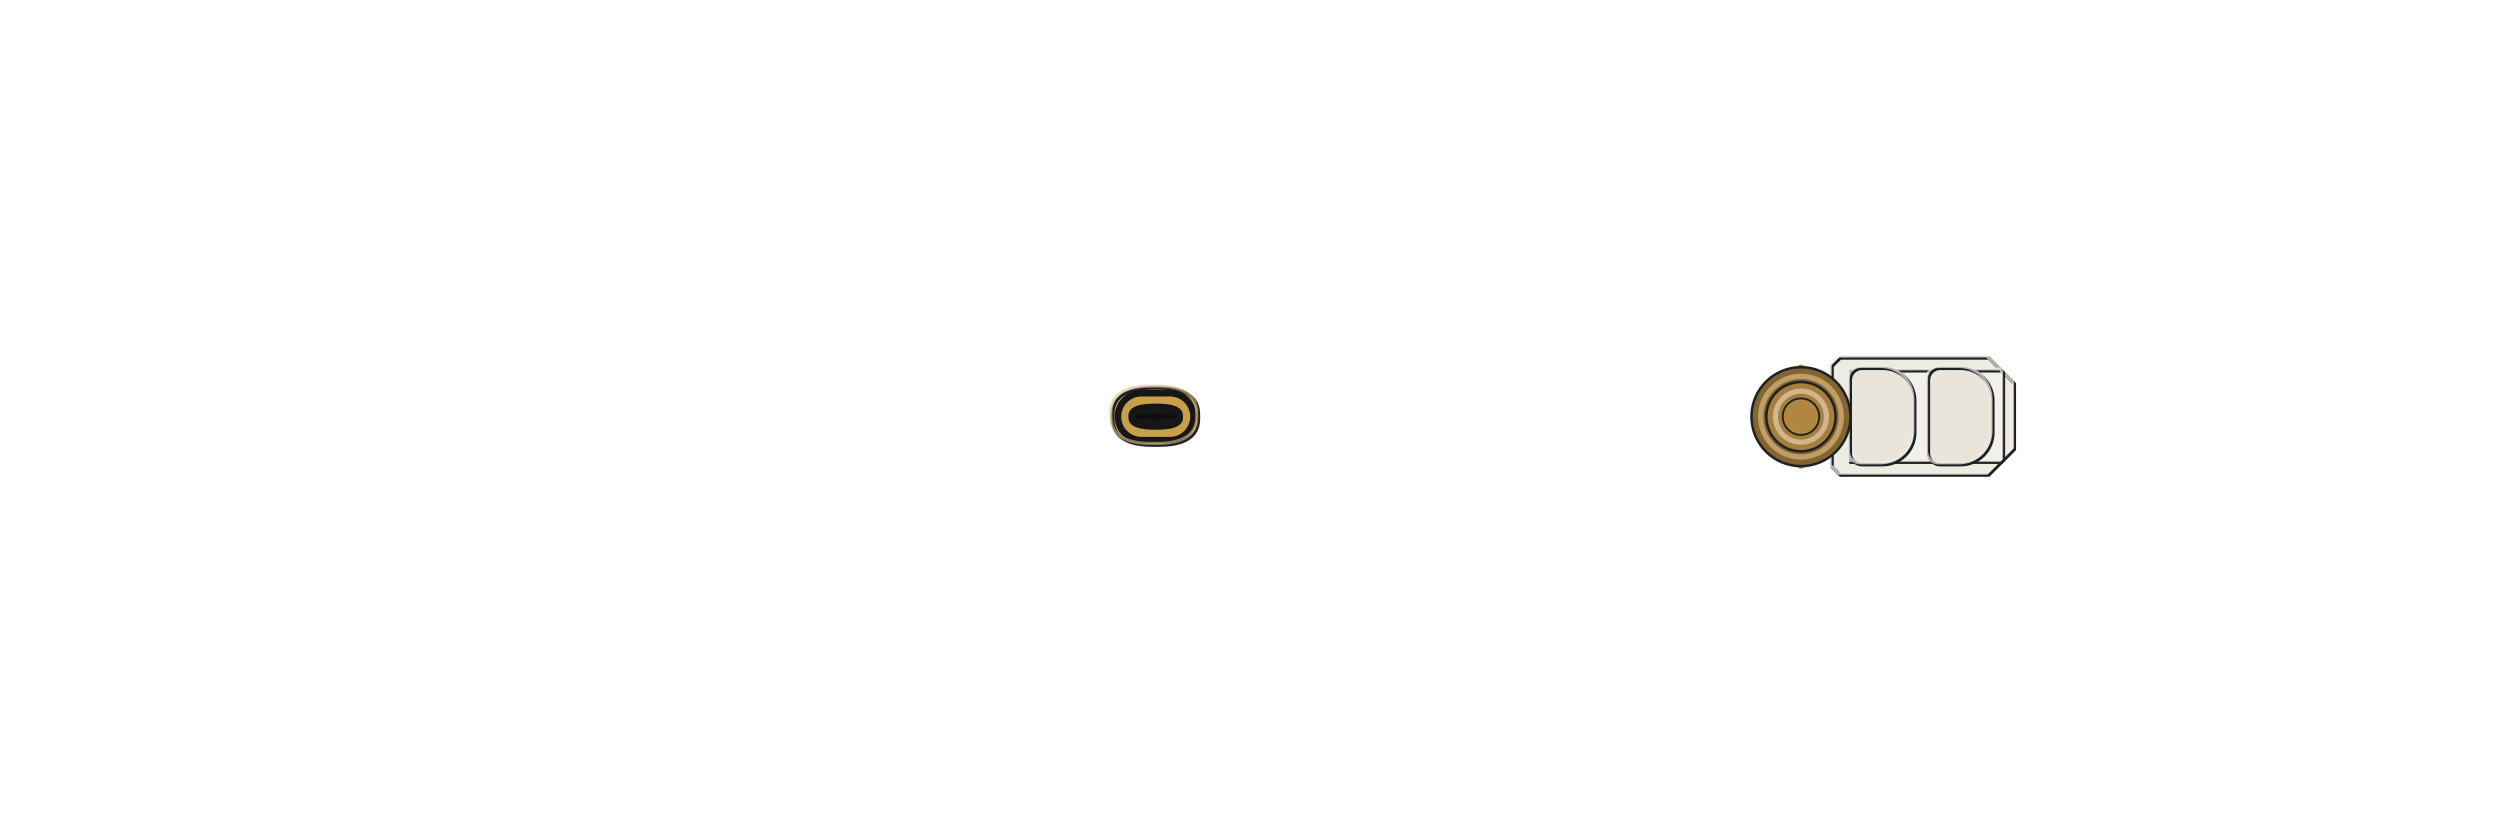
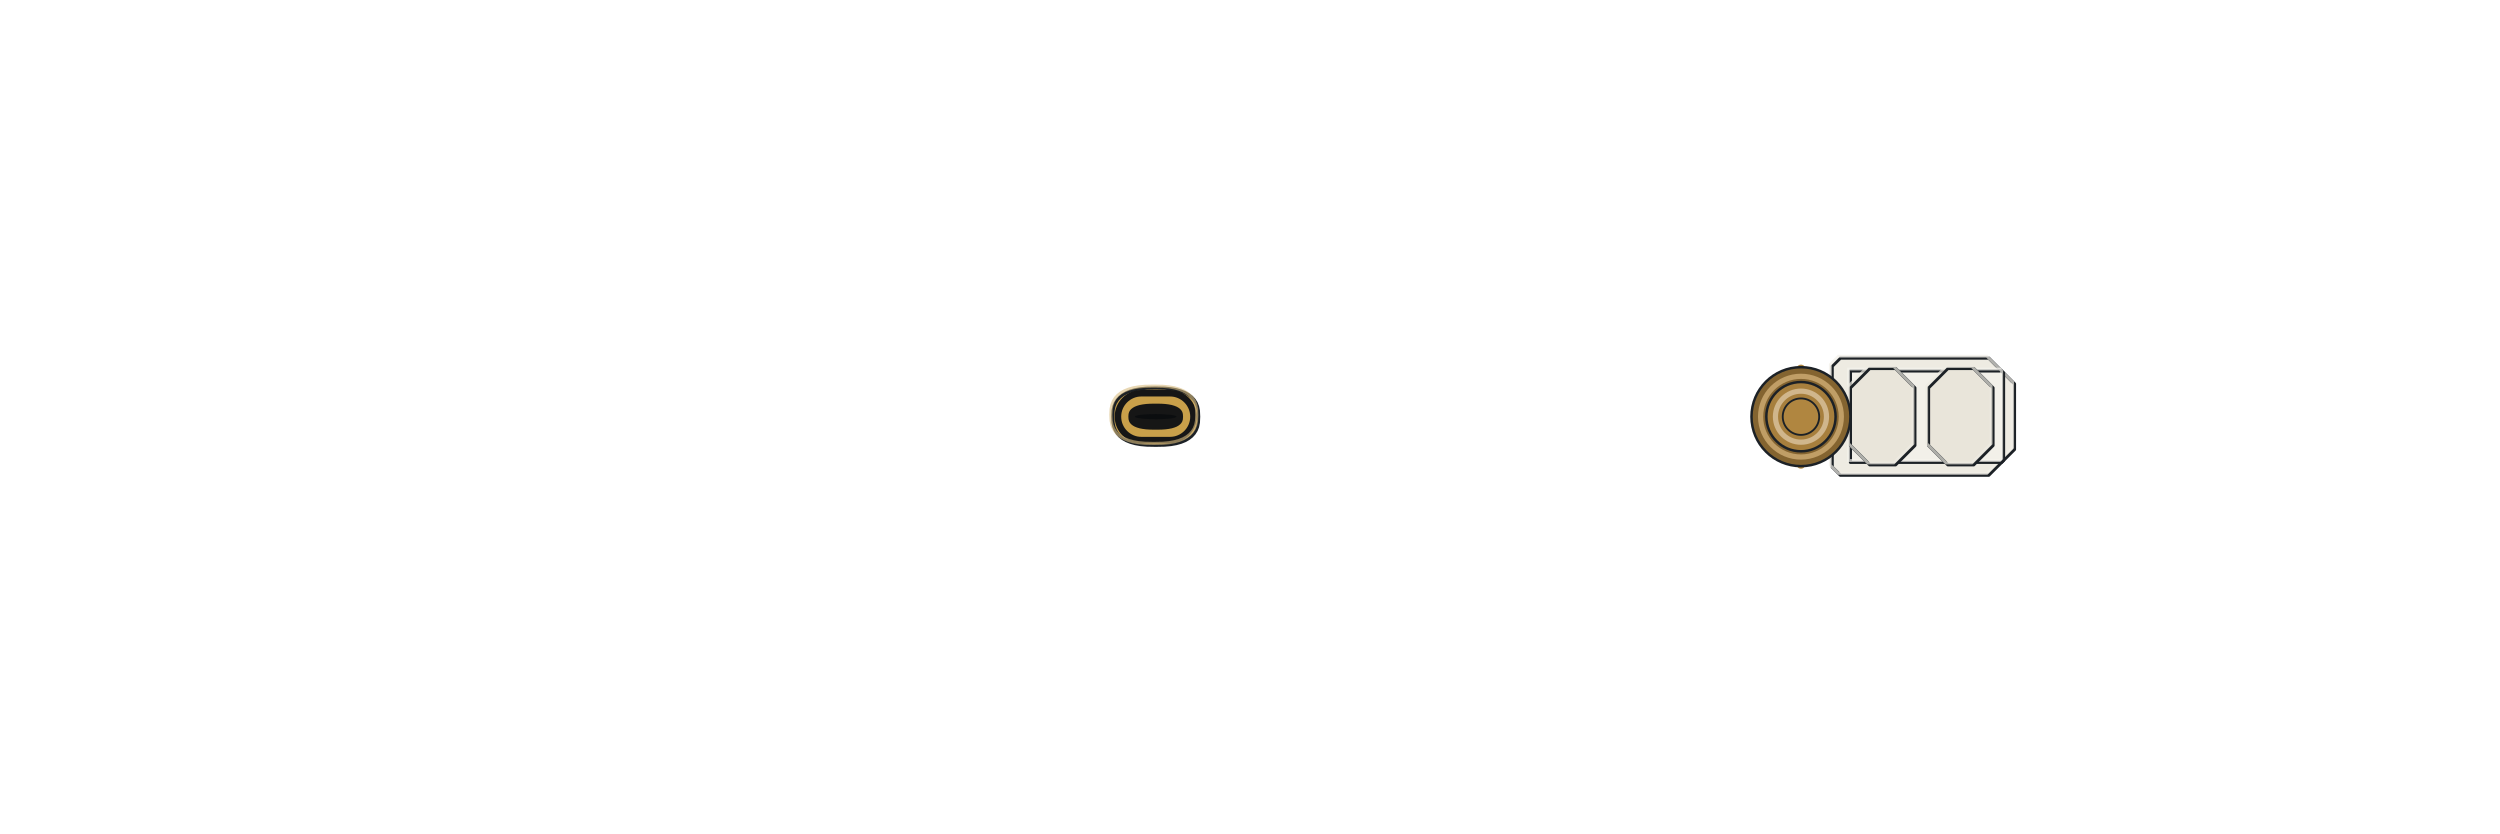
<svg xmlns="http://www.w3.org/2000/svg" width="960" height="320" viewBox="-48 -16 96 32" shape-rendering="geometricPrecision">
  <defs>
    <clipPath id="hullclip">
      <path d="M-44.25,-4.56 L-44.247,-4.592 L-44.237,-4.625 L-44.221,-4.657 L-44.198,-4.689 L-44.169,-4.722 L-44.134,-4.754 L-44.092,-4.786 L-44.043,-4.818 L-43.989,-4.85 L-43.927,-4.881 L-43.86,-4.913 L-43.786,-4.944 L-43.705,-4.975 L-43.618,-5.006 L-43.525,-5.036 L-43.426,-5.066 L-43.32,-5.096 L-43.208,-5.126 L-43.089,-5.155 L-42.964,-5.184 L-42.833,-5.213 L-42.696,-5.242 L-42.552,-5.27 L-42.402,-5.297 L-42.246,-5.324 L-42.084,-5.351 L-41.916,-5.378 L-41.742,-5.404 L-41.561,-5.429 L-41.374,-5.454 L-41.182,-5.479 L-40.983,-5.503 L-40.779,-5.527 L-40.568,-5.55 L-40.352,-5.572 L-40.129,-5.595 L-39.901,-5.616 L-39.667,-5.637 L-39.427,-5.658 L-39.181,-5.678 L-38.93,-5.698 L-38.673,-5.717 L-38.41,-5.735 L-38.142,-5.753 L-37.868,-5.77 L-37.589,-5.787 L-37.304,-5.803 L-37.014,-5.819 L-36.718,-5.834 L-36.417,-5.849 L-36.111,-5.863 L-35.799,-5.877 L-35.482,-5.89 L-35.16,-5.902 L-34.833,-5.914 L-34.501,-5.926 L-34.163,-5.936 L-33.821,-5.947 L-33.474,-5.957 L-33.122,-5.966 L-32.765,-5.975 L-32.403,-5.984 L-32.036,-5.992 L-31.665,-5.999 L-31.289,-6.006 L-30.909,-6.013 L-30.524,-6.019 L-30.135,-6.025 L-29.741,-6.03 L-29.343,-6.036 L-28.941,-6.04 L-28.534,-6.045 L-28.124,-6.049 L-27.709,-6.052 L-27.29,-6.056 L-26.867,-6.059 L-26.44,-6.061 L-26.009,-6.064 L-25.575,-6.066 L-25.137,-6.068 L-24.695,-6.07 L-24.25,-6.072 L-23.801,-6.073 L-23.348,-6.074 L-22.892,-6.075 L-22.433,-6.076 L-21.97,-6.077 L-21.505,-6.078 L-21.036,-6.078 L-20.564,-6.079 L-20.089,-6.079 L-19.611,-6.079 L-19.131,-6.079 L-18.647,-6.08 L-18.161,-6.08 L-17.672,-6.08 L-17.18,-6.08 L-16.686,-6.08 L-16.19,-6.08 L-15.691,-6.08 L-15.19,-6.08 L-14.687,-6.08 L-14.181,-6.08 L-13.674,-6.08 L-13.165,-6.08 L-12.653,-6.08 L-12.14,-6.08 L-11.625,-6.08 L-11.108,-6.08 L-10.59,-6.08 L-10.07,-6.08 L-9.548,-6.08 L-9.026,-6.08 L-8.502,-6.08 L-7.976,-6.08 L-7.45,-6.08 L-6.922,-6.08 L-6.394,-6.08 L-5.864,-6.08 L-5.334,-6.08 L-4.803,-6.08 L-4.271,-6.08 L-3.738,-6.08 L-3.205,-6.08 L-2.672,-6.08 L-2.138,-6.08 L-1.604,-6.08 L-1.069,-6.08 L-0.535,-6.08 L-0,-6.08 L0.535,-6.08 L1.069,-6.08 L1.604,-6.08 L2.138,-6.08 L2.672,-6.08 L3.205,-6.08 L3.738,-6.08 L4.271,-6.08 L4.803,-6.08 L5.334,-6.08 L5.864,-6.08 L6.394,-6.08 L6.922,-6.08 L7.45,-6.08 L7.976,-6.08 L8.502,-6.08 L9.026,-6.08 L9.548,-6.08 L10.07,-6.08 L10.59,-6.08 L11.108,-6.08 L11.625,-6.08 L12.14,-6.08 L12.653,-6.08 L13.165,-6.08 L13.674,-6.08 L14.181,-6.079 L14.687,-6.079 L15.19,-6.079 L15.691,-6.078 L16.19,-6.077 L16.686,-6.076 L17.18,-6.075 L17.672,-6.073 L18.161,-6.071 L18.647,-6.068 L19.131,-6.065 L19.611,-6.061 L20.089,-6.057 L20.564,-6.051 L21.036,-6.045 L21.505,-6.038 L21.97,-6.03 L22.433,-6.021 L22.892,-6.011 L23.348,-5.999 L23.801,-5.986 L24.25,-5.972 L24.695,-5.956 L25.137,-5.938 L25.575,-5.918 L26.009,-5.897 L26.44,-5.873 L26.867,-5.848 L27.29,-5.82 L27.709,-5.79 L28.124,-5.758 L28.534,-5.723 L28.941,-5.686 L29.343,-5.647 L29.741,-5.604 L30.135,-5.559 L30.524,-5.512 L30.909,-5.461 L31.289,-5.408 L31.665,-5.351 L32.036,-5.292 L32.403,-5.23 L32.765,-5.165 L33.122,-5.097 L33.474,-5.026 L33.821,-4.952 L34.163,-4.876 L34.501,-4.796 L34.833,-4.714 L35.16,-4.628 L35.482,-4.541 L35.799,-4.45 L36.111,-4.357 L36.417,-4.261 L36.718,-4.163 L37.014,-4.063 L37.304,-3.961 L37.589,-3.856 L37.868,-3.75 L38.142,-3.642 L38.41,-3.532 L38.673,-3.421 L38.93,-3.309 L39.181,-3.195 L39.427,-3.08 L39.667,-2.965 L39.901,-2.849 L40.129,-2.733 L40.352,-2.617 L40.568,-2.5 L40.779,-2.384 L40.983,-2.269 L41.182,-2.154 L41.374,-2.039 L41.561,-1.926 L41.742,-1.815 L41.916,-1.704 L42.084,-1.596 L42.246,-1.489 L42.402,-1.385 L42.552,-1.283 L42.696,-1.184 L42.833,-1.087 L42.964,-0.994 L43.089,-0.903 L43.208,-0.816 L43.32,-0.733 L43.426,-0.653 L43.525,-0.577 L43.618,-0.506 L43.705,-0.438 L43.786,-0.375 L43.86,-0.316 L43.927,-0.263 L43.989,-0.213 L44.043,-0.169 L44.092,-0.13 L44.134,-0.096 L44.169,-0.067 L44.198,-0.043 L44.221,-0.024 L44.237,-0.011 L44.237,0.011 L44.221,0.024 L44.198,0.043 L44.169,0.067 L44.134,0.096 L44.092,0.13 L44.043,0.169 L43.989,0.213 L43.927,0.263 L43.86,0.316 L43.786,0.375 L43.705,0.438 L43.618,0.506 L43.525,0.577 L43.426,0.653 L43.32,0.733 L43.208,0.816 L43.089,0.903 L42.964,0.994 L42.833,1.087 L42.696,1.184 L42.552,1.283 L42.402,1.385 L42.246,1.489 L42.084,1.596 L41.916,1.704 L41.742,1.815 L41.561,1.926 L41.374,2.039 L41.182,2.154 L40.983,2.269 L40.779,2.384 L40.568,2.5 L40.352,2.617 L40.129,2.733 L39.901,2.849 L39.667,2.965 L39.427,3.08 L39.181,3.195 L38.93,3.309 L38.673,3.421 L38.41,3.532 L38.142,3.642 L37.868,3.75 L37.589,3.856 L37.304,3.961 L37.014,4.063 L36.718,4.163 L36.417,4.261 L36.111,4.357 L35.799,4.45 L35.482,4.541 L35.16,4.628 L34.833,4.714 L34.501,4.796 L34.163,4.876 L33.821,4.952 L33.474,5.026 L33.122,5.097 L32.765,5.165 L32.403,5.23 L32.036,5.292 L31.665,5.351 L31.289,5.408 L30.909,5.461 L30.524,5.512 L30.135,5.559 L29.741,5.604 L29.343,5.647 L28.941,5.686 L28.534,5.723 L28.124,5.758 L27.709,5.79 L27.29,5.82 L26.867,5.848 L26.44,5.873 L26.009,5.897 L25.575,5.918 L25.137,5.938 L24.695,5.956 L24.25,5.972 L23.801,5.986 L23.348,5.999 L22.892,6.011 L22.433,6.021 L21.97,6.03 L21.505,6.038 L21.036,6.045 L20.564,6.051 L20.089,6.057 L19.611,6.061 L19.131,6.065 L18.647,6.068 L18.161,6.071 L17.672,6.073 L17.18,6.075 L16.686,6.076 L16.19,6.077 L15.691,6.078 L15.19,6.079 L14.687,6.079 L14.181,6.079 L13.674,6.08 L13.165,6.08 L12.653,6.08 L12.14,6.08 L11.625,6.08 L11.108,6.08 L10.59,6.08 L10.07,6.08 L9.548,6.08 L9.026,6.08 L8.502,6.08 L7.976,6.08 L7.45,6.08 L6.922,6.08 L6.394,6.08 L5.864,6.08 L5.334,6.08 L4.803,6.08 L4.271,6.08 L3.738,6.08 L3.205,6.08 L2.672,6.08 L2.138,6.08 L1.604,6.08 L1.069,6.08 L0.535,6.08 L-0,6.08 L-0.535,6.08 L-1.069,6.08 L-1.604,6.08 L-2.138,6.08 L-2.672,6.08 L-3.205,6.08 L-3.738,6.08 L-4.271,6.08 L-4.803,6.08 L-5.334,6.08 L-5.864,6.08 L-6.394,6.08 L-6.922,6.08 L-7.45,6.08 L-7.976,6.08 L-8.502,6.08 L-9.026,6.08 L-9.548,6.08 L-10.07,6.08 L-10.59,6.08 L-11.108,6.08 L-11.625,6.08 L-12.14,6.08 L-12.653,6.08 L-13.165,6.08 L-13.674,6.08 L-14.181,6.08 L-14.687,6.08 L-15.19,6.08 L-15.691,6.08 L-16.19,6.08 L-16.686,6.08 L-17.18,6.08 L-17.672,6.08 L-18.161,6.08 L-18.647,6.08 L-19.131,6.079 L-19.611,6.079 L-20.089,6.079 L-20.564,6.079 L-21.036,6.078 L-21.505,6.078 L-21.97,6.077 L-22.433,6.076 L-22.892,6.075 L-23.348,6.074 L-23.801,6.073 L-24.25,6.072 L-24.695,6.07 L-25.137,6.068 L-25.575,6.066 L-26.009,6.064 L-26.44,6.061 L-26.867,6.059 L-27.29,6.056 L-27.709,6.052 L-28.124,6.049 L-28.534,6.045 L-28.941,6.04 L-29.343,6.036 L-29.741,6.03 L-30.135,6.025 L-30.524,6.019 L-30.909,6.013 L-31.289,6.006 L-31.665,5.999 L-32.036,5.992 L-32.403,5.984 L-32.765,5.975 L-33.122,5.966 L-33.474,5.957 L-33.821,5.947 L-34.163,5.936 L-34.501,5.926 L-34.833,5.914 L-35.16,5.902 L-35.482,5.89 L-35.799,5.877 L-36.111,5.863 L-36.417,5.849 L-36.718,5.834 L-37.014,5.819 L-37.304,5.803 L-37.589,5.787 L-37.868,5.77 L-38.142,5.753 L-38.41,5.735 L-38.673,5.717 L-38.93,5.698 L-39.181,5.678 L-39.427,5.658 L-39.667,5.637 L-39.901,5.616 L-40.129,5.595 L-40.352,5.572 L-40.568,5.55 L-40.779,5.527 L-40.983,5.503 L-41.182,5.479 L-41.374,5.454 L-41.561,5.429 L-41.742,5.404 L-41.916,5.378 L-42.084,5.351 L-42.246,5.324 L-42.402,5.297 L-42.552,5.27 L-42.696,5.242 L-42.833,5.213 L-42.964,5.184 L-43.089,5.155 L-43.208,5.126 L-43.32,5.096 L-43.426,5.066 L-43.525,5.036 L-43.618,5.006 L-43.705,4.975 L-43.786,4.944 L-43.86,4.913 L-43.927,4.881 L-43.989,4.85 L-44.043,4.818 L-44.092,4.786 L-44.134,4.754 L-44.169,4.722 L-44.198,4.689 L-44.221,4.657 L-44.237,4.625 L-44.247,4.592 L-44.25,4.56 Z" />
    </clipPath>
    <clipPath id="deckclip">
      <path d="M-44.25,-4.01 L-44.247,-4.042 L-44.237,-4.075 L-44.221,-4.107 L-44.198,-4.139 L-44.169,-4.172 L-44.134,-4.204 L-44.092,-4.236 L-44.043,-4.268 L-43.989,-4.3 L-43.927,-4.331 L-43.86,-4.363 L-43.786,-4.394 L-43.705,-4.425 L-43.618,-4.456 L-43.525,-4.486 L-43.426,-4.516 L-43.32,-4.546 L-43.208,-4.576 L-43.089,-4.605 L-42.964,-4.634 L-42.833,-4.663 L-42.696,-4.692 L-42.552,-4.72 L-42.402,-4.747 L-42.246,-4.774 L-42.084,-4.801 L-41.916,-4.828 L-41.742,-4.854 L-41.561,-4.879 L-41.374,-4.904 L-41.182,-4.929 L-40.983,-4.953 L-40.779,-4.977 L-40.568,-5 L-40.352,-5.022 L-40.129,-5.045 L-39.901,-5.066 L-39.667,-5.087 L-39.427,-5.108 L-39.181,-5.128 L-38.93,-5.148 L-38.673,-5.167 L-38.41,-5.185 L-38.142,-5.203 L-37.868,-5.22 L-37.589,-5.237 L-37.304,-5.253 L-37.014,-5.269 L-36.718,-5.284 L-36.417,-5.299 L-36.111,-5.313 L-35.799,-5.327 L-35.482,-5.34 L-35.16,-5.352 L-34.833,-5.364 L-34.501,-5.376 L-34.163,-5.386 L-33.821,-5.397 L-33.474,-5.407 L-33.122,-5.416 L-32.765,-5.425 L-32.403,-5.434 L-32.036,-5.442 L-31.665,-5.449 L-31.289,-5.456 L-30.909,-5.463 L-30.524,-5.469 L-30.135,-5.475 L-29.741,-5.48 L-29.343,-5.486 L-28.941,-5.49 L-28.534,-5.495 L-28.124,-5.499 L-27.709,-5.502 L-27.29,-5.506 L-26.867,-5.509 L-26.44,-5.511 L-26.009,-5.514 L-25.575,-5.516 L-25.137,-5.518 L-24.695,-5.52 L-24.25,-5.522 L-23.801,-5.523 L-23.348,-5.524 L-22.892,-5.525 L-22.433,-5.526 L-21.97,-5.527 L-21.505,-5.528 L-21.036,-5.528 L-20.564,-5.529 L-20.089,-5.529 L-19.611,-5.529 L-19.131,-5.529 L-18.647,-5.53 L-18.161,-5.53 L-17.672,-5.53 L-17.18,-5.53 L-16.686,-5.53 L-16.19,-5.53 L-15.691,-5.53 L-15.19,-5.53 L-14.687,-5.53 L-14.181,-5.53 L-13.674,-5.53 L-13.165,-5.53 L-12.653,-5.53 L-12.14,-5.53 L-11.625,-5.53 L-11.108,-5.53 L-10.59,-5.53 L-10.07,-5.53 L-9.548,-5.53 L-9.026,-5.53 L-8.502,-5.53 L-7.976,-5.53 L-7.45,-5.53 L-6.922,-5.53 L-6.394,-5.53 L-5.864,-5.53 L-5.334,-5.53 L-4.803,-5.53 L-4.271,-5.53 L-3.738,-5.53 L-3.205,-5.53 L-2.672,-5.53 L-2.138,-5.53 L-1.604,-5.53 L-1.069,-5.53 L-0.535,-5.53 L-0,-5.53 L0.535,-5.53 L1.069,-5.53 L1.604,-5.53 L2.138,-5.53 L2.672,-5.53 L3.205,-5.53 L3.738,-5.53 L4.271,-5.53 L4.803,-5.53 L5.334,-5.53 L5.864,-5.53 L6.394,-5.53 L6.922,-5.53 L7.45,-5.53 L7.976,-5.53 L8.502,-5.53 L9.026,-5.53 L9.548,-5.53 L10.07,-5.53 L10.59,-5.53 L11.108,-5.53 L11.625,-5.53 L12.14,-5.53 L12.653,-5.53 L13.165,-5.53 L13.674,-5.53 L14.181,-5.529 L14.687,-5.529 L15.19,-5.529 L15.691,-5.528 L16.19,-5.527 L16.686,-5.526 L17.18,-5.525 L17.672,-5.523 L18.161,-5.521 L18.647,-5.518 L19.131,-5.515 L19.611,-5.511 L20.089,-5.507 L20.564,-5.501 L21.036,-5.495 L21.505,-5.488 L21.97,-5.48 L22.433,-5.471 L22.892,-5.461 L23.348,-5.449 L23.801,-5.436 L24.25,-5.422 L24.695,-5.406 L25.137,-5.388 L25.575,-5.368 L26.009,-5.347 L26.44,-5.323 L26.867,-5.298 L27.29,-5.27 L27.709,-5.24 L28.124,-5.208 L28.534,-5.173 L28.941,-5.136 L29.343,-5.097 L29.741,-5.054 L30.135,-5.009 L30.524,-4.962 L30.909,-4.911 L31.289,-4.858 L31.665,-4.801 L32.036,-4.742 L32.403,-4.68 L32.765,-4.615 L33.122,-4.547 L33.474,-4.476 L33.821,-4.402 L34.163,-4.326 L34.501,-4.246 L34.833,-4.164 L35.16,-4.078 L35.482,-3.991 L35.799,-3.9 L36.111,-3.807 L36.417,-3.711 L36.718,-3.613 L37.014,-3.513 L37.304,-3.411 L37.589,-3.306 L37.868,-3.2 L38.142,-3.092 L38.41,-2.982 L38.673,-2.871 L38.93,-2.759 L39.181,-2.645 L39.427,-2.53 L39.667,-2.415 L39.901,-2.299 L40.129,-2.183 L40.352,-2.067 L40.568,-1.95 L40.779,-1.834 L40.983,-1.719 L41.182,-1.604 L41.374,-1.489 L41.561,-1.376 L41.742,-1.265 L41.916,-1.154 L42.084,-1.046 L42.246,-0.939 L42.402,-0.835 L42.552,-0.733 L42.696,-0.634 L42.833,-0.537 L42.964,-0.444 L43.089,-0.353 L43.208,-0.266 L43.32,-0.183 L43.426,-0.103 L43.525,-0.027 L43.525,0.027 L43.426,0.103 L43.32,0.183 L43.208,0.266 L43.089,0.353 L42.964,0.444 L42.833,0.537 L42.696,0.634 L42.552,0.733 L42.402,0.835 L42.246,0.939 L42.084,1.046 L41.916,1.154 L41.742,1.265 L41.561,1.376 L41.374,1.489 L41.182,1.604 L40.983,1.719 L40.779,1.834 L40.568,1.95 L40.352,2.067 L40.129,2.183 L39.901,2.299 L39.667,2.415 L39.427,2.53 L39.181,2.645 L38.93,2.759 L38.673,2.871 L38.41,2.982 L38.142,3.092 L37.868,3.2 L37.589,3.306 L37.304,3.411 L37.014,3.513 L36.718,3.613 L36.417,3.711 L36.111,3.807 L35.799,3.9 L35.482,3.991 L35.16,4.078 L34.833,4.164 L34.501,4.246 L34.163,4.326 L33.821,4.402 L33.474,4.476 L33.122,4.547 L32.765,4.615 L32.403,4.68 L32.036,4.742 L31.665,4.801 L31.289,4.858 L30.909,4.911 L30.524,4.962 L30.135,5.009 L29.741,5.054 L29.343,5.097 L28.941,5.136 L28.534,5.173 L28.124,5.208 L27.709,5.24 L27.29,5.27 L26.867,5.298 L26.44,5.323 L26.009,5.347 L25.575,5.368 L25.137,5.388 L24.695,5.406 L24.25,5.422 L23.801,5.436 L23.348,5.449 L22.892,5.461 L22.433,5.471 L21.97,5.48 L21.505,5.488 L21.036,5.495 L20.564,5.501 L20.089,5.507 L19.611,5.511 L19.131,5.515 L18.647,5.518 L18.161,5.521 L17.672,5.523 L17.18,5.525 L16.686,5.526 L16.19,5.527 L15.691,5.528 L15.19,5.529 L14.687,5.529 L14.181,5.529 L13.674,5.53 L13.165,5.53 L12.653,5.53 L12.14,5.53 L11.625,5.53 L11.108,5.53 L10.59,5.53 L10.07,5.53 L9.548,5.53 L9.026,5.53 L8.502,5.53 L7.976,5.53 L7.45,5.53 L6.922,5.53 L6.394,5.53 L5.864,5.53 L5.334,5.53 L4.803,5.53 L4.271,5.53 L3.738,5.53 L3.205,5.53 L2.672,5.53 L2.138,5.53 L1.604,5.53 L1.069,5.53 L0.535,5.53 L-0,5.53 L-0.535,5.53 L-1.069,5.53 L-1.604,5.53 L-2.138,5.53 L-2.672,5.53 L-3.205,5.53 L-3.738,5.53 L-4.271,5.53 L-4.803,5.53 L-5.334,5.53 L-5.864,5.53 L-6.394,5.53 L-6.922,5.53 L-7.45,5.53 L-7.976,5.53 L-8.502,5.53 L-9.026,5.53 L-9.548,5.53 L-10.07,5.53 L-10.59,5.53 L-11.108,5.53 L-11.625,5.53 L-12.14,5.53 L-12.653,5.53 L-13.165,5.53 L-13.674,5.53 L-14.181,5.53 L-14.687,5.53 L-15.19,5.53 L-15.691,5.53 L-16.19,5.53 L-16.686,5.53 L-17.18,5.53 L-17.672,5.53 L-18.161,5.53 L-18.647,5.53 L-19.131,5.529 L-19.611,5.529 L-20.089,5.529 L-20.564,5.529 L-21.036,5.528 L-21.505,5.528 L-21.97,5.527 L-22.433,5.526 L-22.892,5.525 L-23.348,5.524 L-23.801,5.523 L-24.25,5.522 L-24.695,5.52 L-25.137,5.518 L-25.575,5.516 L-26.009,5.514 L-26.44,5.511 L-26.867,5.509 L-27.29,5.506 L-27.709,5.502 L-28.124,5.499 L-28.534,5.495 L-28.941,5.49 L-29.343,5.486 L-29.741,5.48 L-30.135,5.475 L-30.524,5.469 L-30.909,5.463 L-31.289,5.456 L-31.665,5.449 L-32.036,5.442 L-32.403,5.434 L-32.765,5.425 L-33.122,5.416 L-33.474,5.407 L-33.821,5.397 L-34.163,5.386 L-34.501,5.376 L-34.833,5.364 L-35.16,5.352 L-35.482,5.34 L-35.799,5.327 L-36.111,5.313 L-36.417,5.299 L-36.718,5.284 L-37.014,5.269 L-37.304,5.253 L-37.589,5.237 L-37.868,5.22 L-38.142,5.203 L-38.41,5.185 L-38.673,5.167 L-38.93,5.148 L-39.181,5.128 L-39.427,5.108 L-39.667,5.087 L-39.901,5.066 L-40.129,5.045 L-40.352,5.022 L-40.568,5 L-40.779,4.977 L-40.983,4.953 L-41.182,4.929 L-41.374,4.904 L-41.561,4.879 L-41.742,4.854 L-41.916,4.828 L-42.084,4.801 L-42.246,4.774 L-42.402,4.747 L-42.552,4.72 L-42.696,4.692 L-42.833,4.663 L-42.964,4.634 L-43.089,4.605 L-43.208,4.576 L-43.32,4.546 L-43.426,4.516 L-43.525,4.486 L-43.618,4.456 L-43.705,4.425 L-43.786,4.394 L-43.86,4.363 L-43.927,4.331 L-43.989,4.3 L-44.043,4.268 L-44.092,4.236 L-44.134,4.204 L-44.169,4.172 L-44.198,4.139 L-44.221,4.107 L-44.237,4.075 L-44.247,4.042 L-44.25,4.01 Z" />
    </clipPath>
  </defs>
  <path d="M29.357,1.26 L28.367,2.25 L22.672,2.25 L22.357,1.935 L22.357,-1.935 L22.672,-2.25 L28.367,-2.25 L29.357,-1.26 Z" fill="#eeebe2" stroke="#1c2126" stroke-width="0.12" stroke-linejoin="round" />
  <path d="M29.357,1.26 L28.367,2.25 L22.672,2.25 L22.357,1.935 L22.357,-1.935 L22.672,-2.25 L28.367,-2.25 L29.357,-1.26 Z" fill="none" stroke="#f2f0e9" stroke-width="0.108" transform="translate(-0.072,-0.072)" stroke-opacity="0.7" />
  <path d="M28.862,1.755 L23.057,1.755 L23.057,-1.755 L28.862,-1.755 L28.937,-1.68 L28.937,1.68 Z" fill="#f2f0e9" stroke="#1c2126" stroke-width="0.12" stroke-linejoin="round" />
  <path d="M28.862,1.755 L23.057,1.755 L23.057,-1.755 L28.862,-1.755 L28.937,-1.68 L28.937,1.68 Z" fill="none" stroke="#f5f4ee" stroke-width="0.108" transform="translate(-0.072,-0.072)" stroke-opacity="0.7" />
-   <path d="M23.502,-1.85 L24.294,-1.85 A1.238,1.238 0 0 1 25.532,-0.612 L25.532,0.612 A1.238,1.238 0 0 1 24.294,1.85 L23.502,1.85 A0.446,0.446 0 0 1 23.057,1.405 L23.057,-1.405 A0.446,0.446 0 0 1 23.502,-1.85 Z" fill="#e9e5da" stroke="#1c2126" stroke-width="0.12" stroke-linejoin="round" />
-   <path d="M23.502,-1.85 L24.294,-1.85 A1.238,1.238 0 0 1 25.532,-0.612 L25.532,0.612 A1.238,1.238 0 0 1 24.294,1.85 L23.502,1.85 A0.446,0.446 0 0 1 23.057,1.405 L23.057,-1.405 A0.446,0.446 0 0 1 23.502,-1.85 Z" fill="none" stroke="#eeece3" stroke-width="0.108" transform="translate(-0.072,-0.072)" stroke-opacity="0.7" />
-   <path d="M26.502,-1.85 L27.294,-1.85 A1.238,1.238 0 0 1 28.532,-0.612 L28.532,0.612 A1.238,1.238 0 0 1 27.294,1.85 L26.502,1.85 A0.446,0.446 0 0 1 26.057,1.405 L26.057,-1.405 A0.446,0.446 0 0 1 26.502,-1.85 Z" fill="#e9e5da" stroke="#1c2126" stroke-width="0.12" stroke-linejoin="round" />
-   <path d="M26.502,-1.85 L27.294,-1.85 A1.238,1.238 0 0 1 28.532,-0.612 L28.532,0.612 A1.238,1.238 0 0 1 27.294,1.85 L26.502,1.85 A0.446,0.446 0 0 1 26.057,1.405 L26.057,-1.405 A0.446,0.446 0 0 1 26.502,-1.85 Z" fill="none" stroke="#eeece3" stroke-width="0.108" transform="translate(-0.072,-0.072)" stroke-opacity="0.7" />
+   <path d="M25.532,-1.107 L25.532,1.107 L24.79,1.85 L23.799,1.85 L23.057,1.107 L23.057,-1.107 L23.799,-1.85 L24.79,-1.85 Z" fill="#e9e5da" stroke="#1c2126" stroke-width="0.12" stroke-linejoin="round" />
+   <path d="M25.532,-1.107 L25.532,1.107 L24.79,1.85 L23.799,1.85 L23.057,1.107 L23.057,-1.107 L23.799,-1.85 L24.79,-1.85 Z" fill="none" stroke="#eeece3" stroke-width="0.108" transform="translate(-0.072,-0.072)" stroke-opacity="0.7" />
+   <path d="M28.532,-1.107 L28.532,1.107 L27.79,1.85 L26.799,1.85 L26.057,1.107 L26.057,-1.107 L26.799,-1.85 L27.79,-1.85 Z" fill="#e9e5da" stroke="#1c2126" stroke-width="0.12" stroke-linejoin="round" />
+   <path d="M28.532,-1.107 L28.532,1.107 L27.79,1.85 L26.799,1.85 L26.057,1.107 L26.057,-1.107 L26.799,-1.85 L27.79,-1.85 Z" fill="none" stroke="#eeece3" stroke-width="0.108" transform="translate(-0.072,-0.072)" stroke-opacity="0.7" />
  <path d="M-1.971,0 L-1.982,0.23 L-2.014,0.389 L-2.068,0.525 L-2.144,0.645 L-2.24,0.751 L-2.357,0.843 L-2.494,0.921 L-2.653,0.985 L-2.833,1.035 L-3.037,1.071 L-3.276,1.093 L-3.621,1.1 L-3.965,1.093 L-4.204,1.071 L-4.409,1.035 L-4.589,0.985 L-4.747,0.921 L-4.885,0.843 L-5.002,0.751 L-5.098,0.645 L-5.173,0.525 L-5.227,0.389 L-5.26,0.23 L-5.271,0 L-5.26,-0.23 L-5.227,-0.389 L-5.173,-0.525 L-5.098,-0.645 L-5.002,-0.751 L-4.885,-0.843 L-4.747,-0.921 L-4.589,-0.985 L-4.409,-1.035 L-4.204,-1.071 L-3.965,-1.093 L-3.621,-1.1 L-3.276,-1.093 L-3.037,-1.071 L-2.833,-1.035 L-2.653,-0.985 L-2.494,-0.921 L-2.357,-0.843 L-2.24,-0.751 L-2.144,-0.645 L-2.068,-0.525 L-2.014,-0.389 L-1.982,-0.23 Z" fill="#c9a04a" stroke="#1c2126" stroke-width="0.12" stroke-linejoin="round" />
  <path d="M-2.571,0 L-2.578,0.104 L-2.598,0.177 L-2.633,0.239 L-2.681,0.293 L-2.742,0.341 L-2.816,0.383 L-2.904,0.418 L-3.005,0.448 L-3.119,0.47 L-3.25,0.487 L-3.401,0.497 L-3.621,0.5 L-3.84,0.497 L-3.992,0.487 L-4.122,0.47 L-4.237,0.448 L-4.338,0.418 L-4.425,0.383 L-4.499,0.341 L-4.561,0.293 L-4.609,0.239 L-4.643,0.177 L-4.664,0.104 L-4.671,0 L-4.664,-0.104 L-4.643,-0.177 L-4.609,-0.239 L-4.561,-0.293 L-4.499,-0.341 L-4.425,-0.383 L-4.338,-0.418 L-4.237,-0.448 L-4.122,-0.47 L-3.992,-0.487 L-3.84,-0.497 L-3.621,-0.5 L-3.401,-0.497 L-3.25,-0.487 L-3.119,-0.47 L-3.005,-0.448 L-2.904,-0.418 L-2.816,-0.383 L-2.742,-0.341 L-2.681,-0.293 L-2.633,-0.239 L-2.598,-0.177 L-2.578,-0.104 Z" fill="#161616" />
  <path d="M-4.171,-0.9 L-3.071,-0.9 A0.9,0.9 0 0 1 -2.171,0 L-2.171,0 A0.9,0.9 0 0 1 -3.071,0.9 L-4.171,0.9 A0.9,0.9 0 0 1 -5.071,0 L-5.071,0 A0.9,0.9 0 0 1 -4.171,-0.9 Z" fill="none" stroke="#161616" stroke-width="0.25" />
  <ellipse cx="-3.621" cy="0" rx="0.8" ry="0.1" fill="#0b0d0f" />
  <path d="M-1.971,0 L-1.982,0.23 L-2.014,0.389 L-2.068,0.525 L-2.144,0.645 L-2.24,0.751 L-2.357,0.843 L-2.494,0.921 L-2.653,0.985 L-2.833,1.035 L-3.037,1.071 L-3.276,1.093 L-3.621,1.1 L-3.965,1.093 L-4.204,1.071 L-4.409,1.035 L-4.589,0.985 L-4.747,0.921 L-4.885,0.843 L-5.002,0.751 L-5.098,0.645 L-5.173,0.525 L-5.227,0.389 L-5.26,0.23 L-5.271,0 L-5.26,-0.23 L-5.227,-0.389 L-5.173,-0.525 L-5.098,-0.645 L-5.002,-0.751 L-4.885,-0.843 L-4.747,-0.921 L-4.589,-0.985 L-4.409,-1.035 L-4.204,-1.071 L-3.965,-1.093 L-3.621,-1.1 L-3.276,-1.093 L-3.037,-1.071 L-2.833,-1.035 L-2.653,-0.985 L-2.494,-0.921 L-2.357,-0.843 L-2.24,-0.751 L-2.144,-0.645 L-2.068,-0.525 L-2.014,-0.389 L-1.982,-0.23 Z" fill="none" stroke="#d9bc80" stroke-width="0.12" transform="translate(-0.072,-0.072)" stroke-opacity="0.6" />
  <line x1="21.157" y1="-1.824" x2="21.157" y2="1.824" stroke="#b08640" stroke-width="0.35" stroke-linecap="round" />
  <circle cx="21.157" cy="0" r="1.9" fill="#846430" stroke="#1c2126" stroke-width="0.096" stroke-linejoin="round" />
  <circle cx="21.157" cy="0" r="1.55" fill="none" stroke="#c09e66" stroke-width="0.2" />
  <circle cx="21.157" cy="0" r="1.33" fill="#a77f3d" stroke="#1c2126" stroke-width="0.096" stroke-linejoin="round" />
  <circle cx="21.157" cy="0" r="0.98" fill="none" stroke="#d0b68c" stroke-width="0.2" />
  <circle cx="21.157" cy="0" r="0.7" fill="#b08640" stroke="#1c2126" stroke-width="0.072" stroke-linejoin="round" />
</svg>
